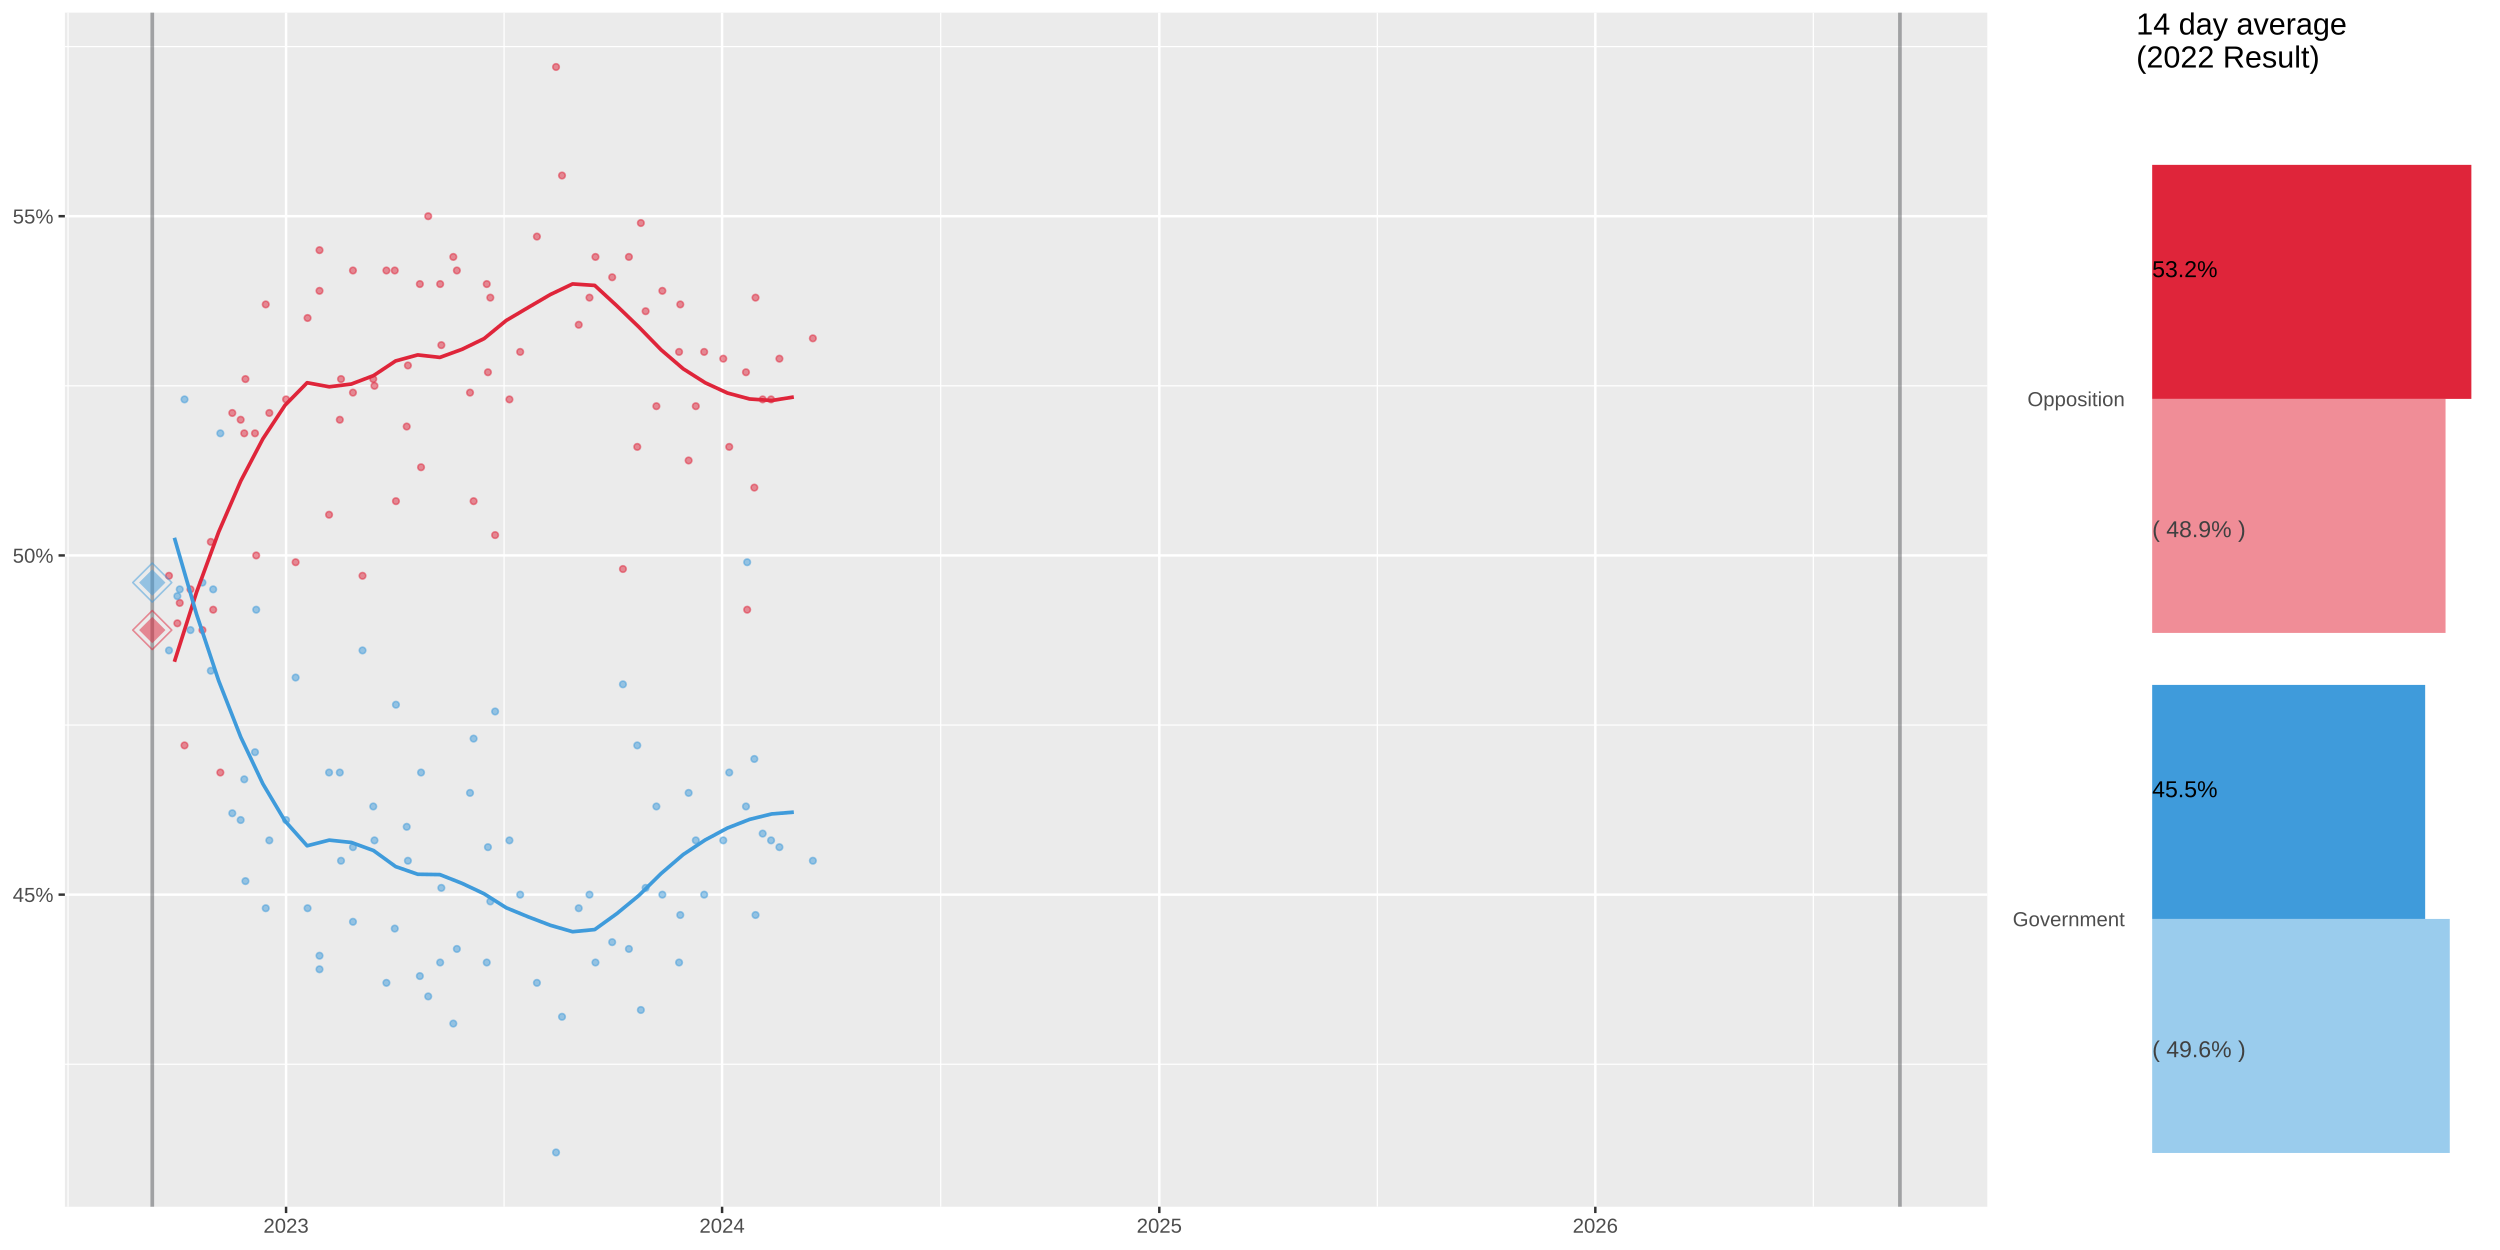
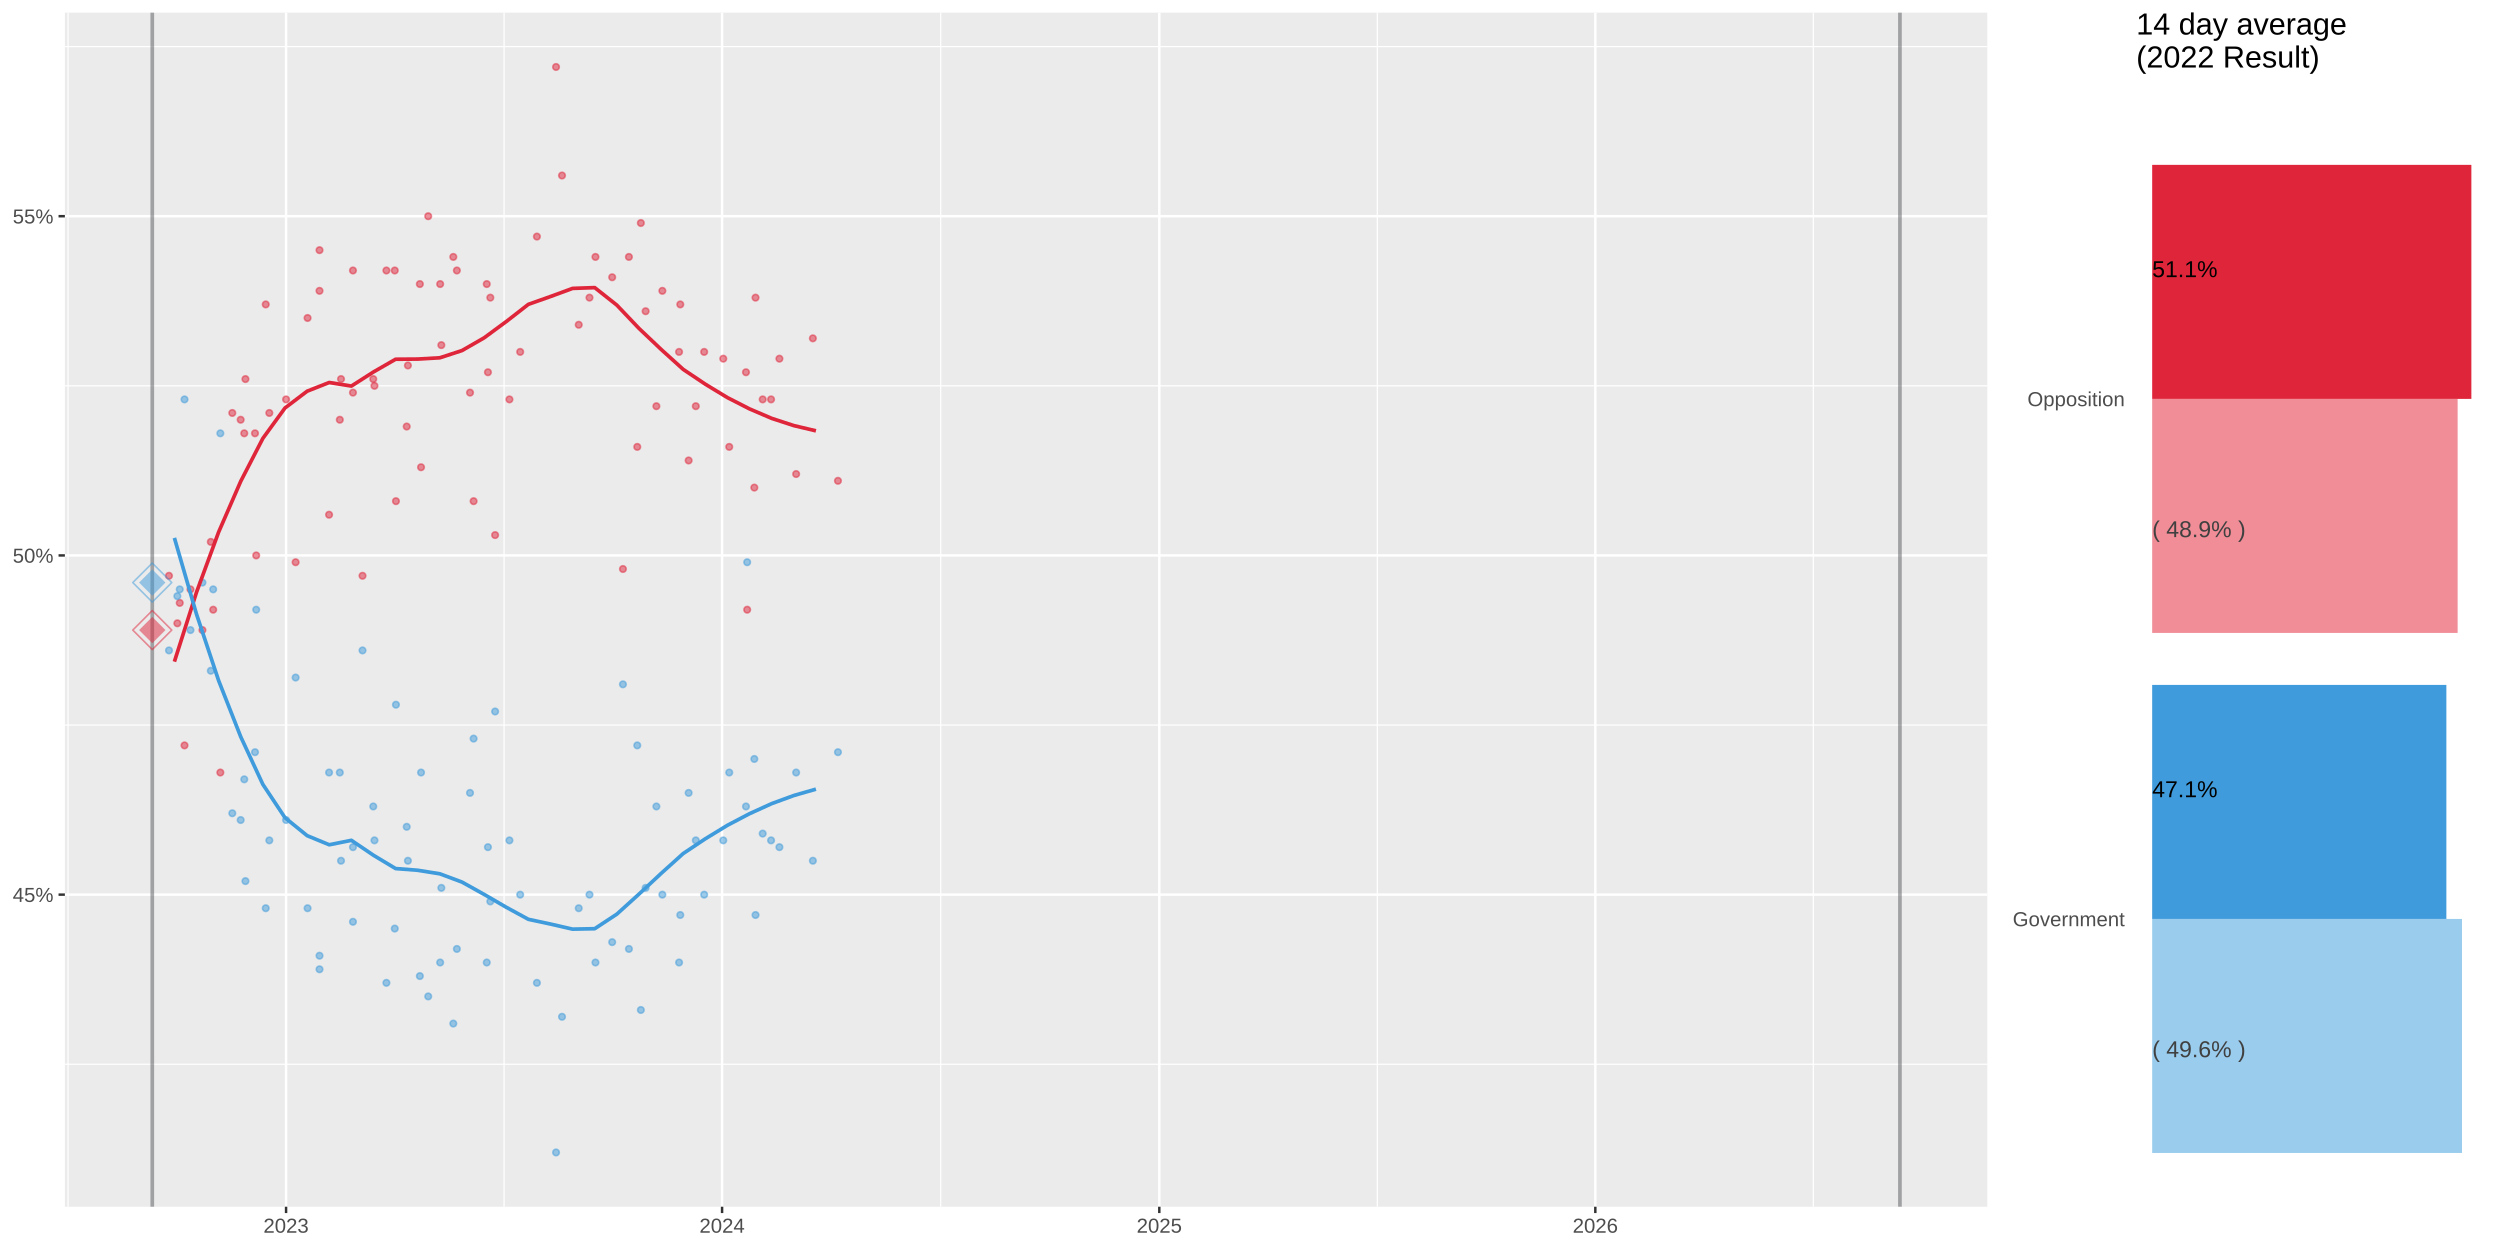
<svg xmlns="http://www.w3.org/2000/svg" class="svglite" width="1080.00pt" height="540.00pt" viewBox="0 0 1080.00 540.00">
  <defs>
    <style type="text/css">
    line, polyline, polygon, path, rect, circle {
      fill: none;
      stroke: #000000;
      stroke-linecap: round;
      stroke-linejoin: round;
      stroke-miterlimit: 10.00;
    }
    text {
      white-space: pre;
    }
  </style>
  </defs>
  <rect width="100%" height="100%" style="stroke: none; fill: none;" />
  <defs>
    <clipPath id="cpMC4wMHwxMDgwLjAwfDAuMDB8NTQwLjAw">
      <rect x="0.00" y="0.00" width="1080.00" height="540.00" />
    </clipPath>
  </defs>
  <g clip-path="url(#cpMC4wMHwxMDgwLjAwfDAuMDB8NTQwLjAw)">
</g>
  <defs>
    <clipPath id="cpMC4wMHw4NjQuMDB8MC4wMHw1NDAuMDA=">
      <rect x="0.00" y="0.00" width="864.00" height="540.00" />
    </clipPath>
  </defs>
  <g clip-path="url(#cpMC4wMHw4NjQuMDB8MC4wMHw1NDAuMDA=)">
    <rect x="0.00" y="0.00" width="864.00" height="540.00" style="stroke-width: 1.07; stroke: #FFFFFF; fill: #FFFFFF;" />
  </g>
  <g clip-path="url(#cpMC4wMHwxMDgwLjAwfDAuMDB8NTQwLjAw)">
</g>
  <defs>
    <clipPath id="cpMjguMDN8ODU4LjUyfDUuNDh8NTIxLjMx">
      <rect x="28.03" y="5.48" width="830.49" height="515.83" />
    </clipPath>
  </defs>
  <g clip-path="url(#cpMjguMDN8ODU4LjUyfDUuNDh8NTIxLjMx)">
    <rect x="28.03" y="5.48" width="830.49" height="515.83" style="stroke-width: 1.07; stroke: none; fill: #EBEBEB;" />
    <polyline points="28.03,459.76 858.52,459.76 " style="stroke-width: 0.53; stroke: #FFFFFF; stroke-linecap: butt;" />
    <polyline points="28.03,313.22 858.52,313.22 " style="stroke-width: 0.53; stroke: #FFFFFF; stroke-linecap: butt;" />
    <polyline points="28.03,166.68 858.52,166.68 " style="stroke-width: 0.53; stroke: #FFFFFF; stroke-linecap: butt;" />
    <polyline points="28.03,20.13 858.52,20.13 " style="stroke-width: 0.53; stroke: #FFFFFF; stroke-linecap: butt;" />
    <polyline points="29.40,521.31 29.40,5.48 " style="stroke-width: 0.53; stroke: #FFFFFF; stroke-linecap: butt;" />
    <polyline points="217.76,521.31 217.76,5.48 " style="stroke-width: 0.53; stroke: #FFFFFF; stroke-linecap: butt;" />
    <polyline points="406.38,521.31 406.38,5.48 " style="stroke-width: 0.53; stroke: #FFFFFF; stroke-linecap: butt;" />
    <polyline points="595.00,521.31 595.00,5.48 " style="stroke-width: 0.53; stroke: #FFFFFF; stroke-linecap: butt;" />
    <polyline points="783.36,521.31 783.36,5.48 " style="stroke-width: 0.53; stroke: #FFFFFF; stroke-linecap: butt;" />
    <polyline points="28.03,386.49 858.52,386.49 " style="stroke-width: 1.07; stroke: #FFFFFF; stroke-linecap: butt;" />
    <polyline points="28.03,239.95 858.52,239.95 " style="stroke-width: 1.07; stroke: #FFFFFF; stroke-linecap: butt;" />
    <polyline points="28.03,93.40 858.52,93.40 " style="stroke-width: 1.07; stroke: #FFFFFF; stroke-linecap: butt;" />
    <polyline points="123.58,521.31 123.58,5.48 " style="stroke-width: 1.07; stroke: #FFFFFF; stroke-linecap: butt;" />
    <polyline points="311.94,521.31 311.94,5.48 " style="stroke-width: 1.07; stroke: #FFFFFF; stroke-linecap: butt;" />
    <polyline points="500.82,521.31 500.82,5.48 " style="stroke-width: 1.07; stroke: #FFFFFF; stroke-linecap: butt;" />
    <polyline points="689.18,521.31 689.18,5.48 " style="stroke-width: 1.07; stroke: #FFFFFF; stroke-linecap: butt;" />
+     <circle cx="362.00" cy="207.71" r="1.42" style="stroke-width: 0.71; stroke: #DF253A; stroke-opacity: 0.50; fill: #DF253A; fill-opacity: 0.50;" />
    <circle cx="351.16" cy="146.16" r="1.42" style="stroke-width: 0.71; stroke: #DF253A; stroke-opacity: 0.50; fill: #DF253A; fill-opacity: 0.50;" />
+     <circle cx="343.93" cy="204.78" r="1.42" style="stroke-width: 0.71; stroke: #DF253A; stroke-opacity: 0.50; fill: #DF253A; fill-opacity: 0.50;" />
    <circle cx="336.71" cy="154.95" r="1.42" style="stroke-width: 0.71; stroke: #DF253A; stroke-opacity: 0.50; fill: #DF253A; fill-opacity: 0.50;" />
    <circle cx="333.10" cy="172.54" r="1.42" style="stroke-width: 0.71; stroke: #DF253A; stroke-opacity: 0.50; fill: #DF253A; fill-opacity: 0.50;" />
    <circle cx="329.48" cy="172.54" r="1.42" style="stroke-width: 0.71; stroke: #DF253A; stroke-opacity: 0.50; fill: #DF253A; fill-opacity: 0.50;" />
    <circle cx="326.39" cy="128.58" r="1.42" style="stroke-width: 0.71; stroke: #DF253A; stroke-opacity: 0.50; fill: #DF253A; fill-opacity: 0.50;" />
    <circle cx="325.87" cy="210.64" r="1.42" style="stroke-width: 0.71; stroke: #DF253A; stroke-opacity: 0.50; fill: #DF253A; fill-opacity: 0.50;" />
    <circle cx="322.78" cy="263.39" r="1.42" style="stroke-width: 0.71; stroke: #DF253A; stroke-opacity: 0.50; fill: #DF253A; fill-opacity: 0.50;" />
    <circle cx="322.26" cy="160.81" r="1.42" style="stroke-width: 0.71; stroke: #DF253A; stroke-opacity: 0.50; fill: #DF253A; fill-opacity: 0.50;" />
    <circle cx="315.03" cy="193.05" r="1.42" style="stroke-width: 0.71; stroke: #DF253A; stroke-opacity: 0.50; fill: #DF253A; fill-opacity: 0.50;" />
    <circle cx="312.45" cy="154.95" r="1.42" style="stroke-width: 0.71; stroke: #DF253A; stroke-opacity: 0.50; fill: #DF253A; fill-opacity: 0.50;" />
    <circle cx="304.20" cy="152.02" r="1.42" style="stroke-width: 0.71; stroke: #DF253A; stroke-opacity: 0.50; fill: #DF253A; fill-opacity: 0.50;" />
    <circle cx="300.59" cy="175.47" r="1.42" style="stroke-width: 0.71; stroke: #DF253A; stroke-opacity: 0.50; fill: #DF253A; fill-opacity: 0.50;" />
    <circle cx="297.49" cy="198.92" r="1.42" style="stroke-width: 0.71; stroke: #DF253A; stroke-opacity: 0.50; fill: #DF253A; fill-opacity: 0.50;" />
    <circle cx="293.88" cy="131.51" r="1.42" style="stroke-width: 0.71; stroke: #DF253A; stroke-opacity: 0.50; fill: #DF253A; fill-opacity: 0.50;" />
    <circle cx="293.36" cy="152.02" r="1.42" style="stroke-width: 0.71; stroke: #DF253A; stroke-opacity: 0.50; fill: #DF253A; fill-opacity: 0.50;" />
    <circle cx="286.14" cy="125.64" r="1.42" style="stroke-width: 0.71; stroke: #DF253A; stroke-opacity: 0.50; fill: #DF253A; fill-opacity: 0.50;" />
    <circle cx="283.56" cy="175.47" r="1.42" style="stroke-width: 0.71; stroke: #DF253A; stroke-opacity: 0.50; fill: #DF253A; fill-opacity: 0.50;" />
    <circle cx="278.91" cy="134.44" r="1.42" style="stroke-width: 0.71; stroke: #DF253A; stroke-opacity: 0.50; fill: #DF253A; fill-opacity: 0.50;" />
    <circle cx="276.85" cy="96.34" r="1.42" style="stroke-width: 0.71; stroke: #DF253A; stroke-opacity: 0.50; fill: #DF253A; fill-opacity: 0.50;" />
    <circle cx="275.30" cy="193.05" r="1.42" style="stroke-width: 0.71; stroke: #DF253A; stroke-opacity: 0.50; fill: #DF253A; fill-opacity: 0.50;" />
    <circle cx="271.69" cy="110.99" r="1.42" style="stroke-width: 0.71; stroke: #DF253A; stroke-opacity: 0.50; fill: #DF253A; fill-opacity: 0.50;" />
    <circle cx="269.11" cy="245.81" r="1.42" style="stroke-width: 0.71; stroke: #DF253A; stroke-opacity: 0.50; fill: #DF253A; fill-opacity: 0.50;" />
    <circle cx="264.46" cy="119.78" r="1.42" style="stroke-width: 0.71; stroke: #DF253A; stroke-opacity: 0.50; fill: #DF253A; fill-opacity: 0.50;" />
    <circle cx="257.24" cy="110.99" r="1.42" style="stroke-width: 0.71; stroke: #DF253A; stroke-opacity: 0.50; fill: #DF253A; fill-opacity: 0.50;" />
    <circle cx="254.66" cy="128.58" r="1.42" style="stroke-width: 0.71; stroke: #DF253A; stroke-opacity: 0.50; fill: #DF253A; fill-opacity: 0.50;" />
    <circle cx="250.01" cy="140.30" r="1.42" style="stroke-width: 0.71; stroke: #DF253A; stroke-opacity: 0.50; fill: #DF253A; fill-opacity: 0.50;" />
    <circle cx="242.79" cy="75.82" r="1.42" style="stroke-width: 0.71; stroke: #DF253A; stroke-opacity: 0.50; fill: #DF253A; fill-opacity: 0.50;" />
    <circle cx="240.21" cy="28.93" r="1.42" style="stroke-width: 0.71; stroke: #DF253A; stroke-opacity: 0.50; fill: #DF253A; fill-opacity: 0.50;" />
    <circle cx="231.95" cy="102.20" r="1.42" style="stroke-width: 0.71; stroke: #DF253A; stroke-opacity: 0.50; fill: #DF253A; fill-opacity: 0.50;" />
    <circle cx="224.72" cy="152.02" r="1.42" style="stroke-width: 0.71; stroke: #DF253A; stroke-opacity: 0.50; fill: #DF253A; fill-opacity: 0.50;" />
    <circle cx="220.08" cy="172.54" r="1.42" style="stroke-width: 0.71; stroke: #DF253A; stroke-opacity: 0.50; fill: #DF253A; fill-opacity: 0.50;" />
    <circle cx="213.89" cy="231.15" r="1.42" style="stroke-width: 0.71; stroke: #DF253A; stroke-opacity: 0.50; fill: #DF253A; fill-opacity: 0.50;" />
    <circle cx="211.82" cy="128.58" r="1.42" style="stroke-width: 0.71; stroke: #DF253A; stroke-opacity: 0.50; fill: #DF253A; fill-opacity: 0.50;" />
    <circle cx="210.79" cy="160.81" r="1.42" style="stroke-width: 0.71; stroke: #DF253A; stroke-opacity: 0.50; fill: #DF253A; fill-opacity: 0.50;" />
    <circle cx="210.28" cy="122.71" r="1.42" style="stroke-width: 0.71; stroke: #DF253A; stroke-opacity: 0.50; fill: #DF253A; fill-opacity: 0.50;" />
    <circle cx="204.60" cy="216.50" r="1.42" style="stroke-width: 0.71; stroke: #DF253A; stroke-opacity: 0.50; fill: #DF253A; fill-opacity: 0.50;" />
    <circle cx="203.05" cy="169.61" r="1.42" style="stroke-width: 0.71; stroke: #DF253A; stroke-opacity: 0.50; fill: #DF253A; fill-opacity: 0.50;" />
    <circle cx="197.37" cy="116.85" r="1.42" style="stroke-width: 0.71; stroke: #DF253A; stroke-opacity: 0.50; fill: #DF253A; fill-opacity: 0.50;" />
    <circle cx="195.83" cy="110.99" r="1.42" style="stroke-width: 0.71; stroke: #DF253A; stroke-opacity: 0.50; fill: #DF253A; fill-opacity: 0.50;" />
    <circle cx="190.66" cy="149.09" r="1.42" style="stroke-width: 0.71; stroke: #DF253A; stroke-opacity: 0.50; fill: #DF253A; fill-opacity: 0.50;" />
    <circle cx="190.15" cy="122.71" r="1.42" style="stroke-width: 0.71; stroke: #DF253A; stroke-opacity: 0.50; fill: #DF253A; fill-opacity: 0.50;" />
    <circle cx="184.99" cy="93.40" r="1.42" style="stroke-width: 0.71; stroke: #DF253A; stroke-opacity: 0.50; fill: #DF253A; fill-opacity: 0.50;" />
    <circle cx="181.89" cy="201.85" r="1.42" style="stroke-width: 0.71; stroke: #DF253A; stroke-opacity: 0.50; fill: #DF253A; fill-opacity: 0.50;" />
    <circle cx="181.38" cy="122.71" r="1.42" style="stroke-width: 0.71; stroke: #DF253A; stroke-opacity: 0.50; fill: #DF253A; fill-opacity: 0.50;" />
    <circle cx="176.22" cy="157.88" r="1.42" style="stroke-width: 0.71; stroke: #DF253A; stroke-opacity: 0.50; fill: #DF253A; fill-opacity: 0.50;" />
    <circle cx="175.70" cy="184.26" r="1.42" style="stroke-width: 0.71; stroke: #DF253A; stroke-opacity: 0.50; fill: #DF253A; fill-opacity: 0.50;" />
    <circle cx="171.05" cy="216.50" r="1.42" style="stroke-width: 0.71; stroke: #DF253A; stroke-opacity: 0.50; fill: #DF253A; fill-opacity: 0.50;" />
    <circle cx="170.54" cy="116.85" r="1.42" style="stroke-width: 0.71; stroke: #DF253A; stroke-opacity: 0.50; fill: #DF253A; fill-opacity: 0.50;" />
    <circle cx="166.93" cy="116.85" r="1.42" style="stroke-width: 0.71; stroke: #DF253A; stroke-opacity: 0.50; fill: #DF253A; fill-opacity: 0.50;" />
    <circle cx="161.77" cy="166.68" r="1.42" style="stroke-width: 0.71; stroke: #DF253A; stroke-opacity: 0.50; fill: #DF253A; fill-opacity: 0.50;" />
    <circle cx="161.25" cy="163.75" r="1.42" style="stroke-width: 0.71; stroke: #DF253A; stroke-opacity: 0.50; fill: #DF253A; fill-opacity: 0.50;" />
    <circle cx="156.61" cy="248.74" r="1.42" style="stroke-width: 0.71; stroke: #DF253A; stroke-opacity: 0.50; fill: #DF253A; fill-opacity: 0.50;" />
    <circle cx="152.48" cy="169.61" r="1.42" style="stroke-width: 0.71; stroke: #DF253A; stroke-opacity: 0.50; fill: #DF253A; fill-opacity: 0.50;" />
    <circle cx="152.48" cy="116.85" r="1.42" style="stroke-width: 0.71; stroke: #DF253A; stroke-opacity: 0.50; fill: #DF253A; fill-opacity: 0.50;" />
    <circle cx="147.32" cy="163.75" r="1.42" style="stroke-width: 0.71; stroke: #DF253A; stroke-opacity: 0.50; fill: #DF253A; fill-opacity: 0.50;" />
    <circle cx="146.80" cy="181.33" r="1.42" style="stroke-width: 0.71; stroke: #DF253A; stroke-opacity: 0.50; fill: #DF253A; fill-opacity: 0.50;" />
    <circle cx="142.16" cy="222.36" r="1.42" style="stroke-width: 0.71; stroke: #DF253A; stroke-opacity: 0.50; fill: #DF253A; fill-opacity: 0.50;" />
    <circle cx="138.03" cy="108.06" r="1.42" style="stroke-width: 0.71; stroke: #DF253A; stroke-opacity: 0.50; fill: #DF253A; fill-opacity: 0.50;" />
    <circle cx="138.03" cy="125.64" r="1.42" style="stroke-width: 0.71; stroke: #DF253A; stroke-opacity: 0.50; fill: #DF253A; fill-opacity: 0.50;" />
    <circle cx="132.87" cy="137.37" r="1.42" style="stroke-width: 0.71; stroke: #DF253A; stroke-opacity: 0.50; fill: #DF253A; fill-opacity: 0.50;" />
    <circle cx="127.71" cy="242.88" r="1.42" style="stroke-width: 0.71; stroke: #DF253A; stroke-opacity: 0.50; fill: #DF253A; fill-opacity: 0.50;" />
    <circle cx="123.58" cy="172.54" r="1.42" style="stroke-width: 0.71; stroke: #DF253A; stroke-opacity: 0.50; fill: #DF253A; fill-opacity: 0.50;" />
    <circle cx="116.35" cy="178.40" r="1.42" style="stroke-width: 0.71; stroke: #DF253A; stroke-opacity: 0.50; fill: #DF253A; fill-opacity: 0.50;" />
    <circle cx="114.80" cy="131.51" r="1.42" style="stroke-width: 0.71; stroke: #DF253A; stroke-opacity: 0.50; fill: #DF253A; fill-opacity: 0.50;" />
    <circle cx="110.68" cy="239.95" r="1.42" style="stroke-width: 0.71; stroke: #DF253A; stroke-opacity: 0.50; fill: #DF253A; fill-opacity: 0.50;" />
    <circle cx="110.16" cy="187.19" r="1.42" style="stroke-width: 0.71; stroke: #DF253A; stroke-opacity: 0.50; fill: #DF253A; fill-opacity: 0.50;" />
    <circle cx="106.03" cy="163.75" r="1.42" style="stroke-width: 0.71; stroke: #DF253A; stroke-opacity: 0.50; fill: #DF253A; fill-opacity: 0.50;" />
    <circle cx="105.52" cy="187.19" r="1.42" style="stroke-width: 0.71; stroke: #DF253A; stroke-opacity: 0.50; fill: #DF253A; fill-opacity: 0.50;" />
    <circle cx="103.97" cy="181.33" r="1.42" style="stroke-width: 0.71; stroke: #DF253A; stroke-opacity: 0.50; fill: #DF253A; fill-opacity: 0.50;" />
    <circle cx="100.35" cy="178.40" r="1.42" style="stroke-width: 0.71; stroke: #DF253A; stroke-opacity: 0.50; fill: #DF253A; fill-opacity: 0.50;" />
    <circle cx="95.19" cy="333.73" r="1.42" style="stroke-width: 0.71; stroke: #DF253A; stroke-opacity: 0.50; fill: #DF253A; fill-opacity: 0.50;" />
    <circle cx="92.10" cy="263.39" r="1.42" style="stroke-width: 0.71; stroke: #DF253A; stroke-opacity: 0.50; fill: #DF253A; fill-opacity: 0.50;" />
    <circle cx="91.07" cy="234.09" r="1.42" style="stroke-width: 0.71; stroke: #DF253A; stroke-opacity: 0.50; fill: #DF253A; fill-opacity: 0.50;" />
    <circle cx="87.45" cy="272.19" r="1.42" style="stroke-width: 0.71; stroke: #DF253A; stroke-opacity: 0.50; fill: #DF253A; fill-opacity: 0.50;" />
    <circle cx="82.29" cy="254.60" r="1.42" style="stroke-width: 0.71; stroke: #DF253A; stroke-opacity: 0.50; fill: #DF253A; fill-opacity: 0.50;" />
    <circle cx="79.71" cy="322.01" r="1.42" style="stroke-width: 0.71; stroke: #DF253A; stroke-opacity: 0.50; fill: #DF253A; fill-opacity: 0.50;" />
    <circle cx="77.65" cy="260.46" r="1.42" style="stroke-width: 0.71; stroke: #DF253A; stroke-opacity: 0.50; fill: #DF253A; fill-opacity: 0.50;" />
    <circle cx="76.62" cy="269.26" r="1.42" style="stroke-width: 0.71; stroke: #DF253A; stroke-opacity: 0.50; fill: #DF253A; fill-opacity: 0.50;" />
    <circle cx="73.00" cy="248.74" r="1.42" style="stroke-width: 0.71; stroke: #DF253A; stroke-opacity: 0.50; fill: #DF253A; fill-opacity: 0.50;" />
+     <circle cx="362.00" cy="324.94" r="1.42" style="stroke-width: 0.71; stroke: #3F9BDB; stroke-opacity: 0.50; fill: #3F9BDB; fill-opacity: 0.50;" />
    <circle cx="351.16" cy="371.84" r="1.42" style="stroke-width: 0.71; stroke: #3F9BDB; stroke-opacity: 0.50; fill: #3F9BDB; fill-opacity: 0.50;" />
+     <circle cx="343.93" cy="333.73" r="1.42" style="stroke-width: 0.71; stroke: #3F9BDB; stroke-opacity: 0.50; fill: #3F9BDB; fill-opacity: 0.50;" />
    <circle cx="336.71" cy="365.97" r="1.42" style="stroke-width: 0.71; stroke: #3F9BDB; stroke-opacity: 0.50; fill: #3F9BDB; fill-opacity: 0.50;" />
    <circle cx="333.10" cy="363.04" r="1.42" style="stroke-width: 0.71; stroke: #3F9BDB; stroke-opacity: 0.50; fill: #3F9BDB; fill-opacity: 0.50;" />
    <circle cx="329.48" cy="360.11" r="1.42" style="stroke-width: 0.71; stroke: #3F9BDB; stroke-opacity: 0.50; fill: #3F9BDB; fill-opacity: 0.50;" />
    <circle cx="326.39" cy="395.28" r="1.42" style="stroke-width: 0.71; stroke: #3F9BDB; stroke-opacity: 0.50; fill: #3F9BDB; fill-opacity: 0.50;" />
    <circle cx="325.87" cy="327.87" r="1.42" style="stroke-width: 0.71; stroke: #3F9BDB; stroke-opacity: 0.50; fill: #3F9BDB; fill-opacity: 0.50;" />
    <circle cx="322.78" cy="242.88" r="1.42" style="stroke-width: 0.71; stroke: #3F9BDB; stroke-opacity: 0.50; fill: #3F9BDB; fill-opacity: 0.50;" />
    <circle cx="322.26" cy="348.39" r="1.42" style="stroke-width: 0.71; stroke: #3F9BDB; stroke-opacity: 0.50; fill: #3F9BDB; fill-opacity: 0.50;" />
    <circle cx="315.03" cy="333.73" r="1.42" style="stroke-width: 0.71; stroke: #3F9BDB; stroke-opacity: 0.50; fill: #3F9BDB; fill-opacity: 0.50;" />
    <circle cx="312.45" cy="363.04" r="1.42" style="stroke-width: 0.71; stroke: #3F9BDB; stroke-opacity: 0.50; fill: #3F9BDB; fill-opacity: 0.50;" />
    <circle cx="304.20" cy="386.49" r="1.42" style="stroke-width: 0.71; stroke: #3F9BDB; stroke-opacity: 0.50; fill: #3F9BDB; fill-opacity: 0.50;" />
    <circle cx="300.59" cy="363.04" r="1.42" style="stroke-width: 0.71; stroke: #3F9BDB; stroke-opacity: 0.50; fill: #3F9BDB; fill-opacity: 0.50;" />
    <circle cx="297.49" cy="342.53" r="1.42" style="stroke-width: 0.71; stroke: #3F9BDB; stroke-opacity: 0.50; fill: #3F9BDB; fill-opacity: 0.50;" />
    <circle cx="293.88" cy="395.28" r="1.42" style="stroke-width: 0.71; stroke: #3F9BDB; stroke-opacity: 0.50; fill: #3F9BDB; fill-opacity: 0.50;" />
    <circle cx="293.36" cy="415.80" r="1.42" style="stroke-width: 0.71; stroke: #3F9BDB; stroke-opacity: 0.50; fill: #3F9BDB; fill-opacity: 0.50;" />
    <circle cx="286.14" cy="386.49" r="1.42" style="stroke-width: 0.71; stroke: #3F9BDB; stroke-opacity: 0.50; fill: #3F9BDB; fill-opacity: 0.50;" />
    <circle cx="283.56" cy="348.39" r="1.42" style="stroke-width: 0.71; stroke: #3F9BDB; stroke-opacity: 0.50; fill: #3F9BDB; fill-opacity: 0.50;" />
    <circle cx="278.91" cy="383.56" r="1.42" style="stroke-width: 0.71; stroke: #3F9BDB; stroke-opacity: 0.50; fill: #3F9BDB; fill-opacity: 0.50;" />
    <circle cx="276.85" cy="436.31" r="1.42" style="stroke-width: 0.71; stroke: #3F9BDB; stroke-opacity: 0.50; fill: #3F9BDB; fill-opacity: 0.50;" />
    <circle cx="275.30" cy="322.01" r="1.42" style="stroke-width: 0.71; stroke: #3F9BDB; stroke-opacity: 0.50; fill: #3F9BDB; fill-opacity: 0.50;" />
    <circle cx="271.69" cy="409.94" r="1.42" style="stroke-width: 0.71; stroke: #3F9BDB; stroke-opacity: 0.50; fill: #3F9BDB; fill-opacity: 0.50;" />
    <circle cx="269.11" cy="295.63" r="1.42" style="stroke-width: 0.71; stroke: #3F9BDB; stroke-opacity: 0.50; fill: #3F9BDB; fill-opacity: 0.50;" />
    <circle cx="264.46" cy="407.01" r="1.42" style="stroke-width: 0.71; stroke: #3F9BDB; stroke-opacity: 0.50; fill: #3F9BDB; fill-opacity: 0.50;" />
    <circle cx="257.24" cy="415.80" r="1.42" style="stroke-width: 0.71; stroke: #3F9BDB; stroke-opacity: 0.50; fill: #3F9BDB; fill-opacity: 0.50;" />
    <circle cx="254.66" cy="386.49" r="1.42" style="stroke-width: 0.71; stroke: #3F9BDB; stroke-opacity: 0.50; fill: #3F9BDB; fill-opacity: 0.50;" />
    <circle cx="250.01" cy="392.35" r="1.42" style="stroke-width: 0.71; stroke: #3F9BDB; stroke-opacity: 0.50; fill: #3F9BDB; fill-opacity: 0.50;" />
    <circle cx="242.79" cy="439.25" r="1.42" style="stroke-width: 0.71; stroke: #3F9BDB; stroke-opacity: 0.50; fill: #3F9BDB; fill-opacity: 0.50;" />
    <circle cx="240.21" cy="497.86" r="1.42" style="stroke-width: 0.71; stroke: #3F9BDB; stroke-opacity: 0.50; fill: #3F9BDB; fill-opacity: 0.50;" />
    <circle cx="231.95" cy="424.59" r="1.42" style="stroke-width: 0.71; stroke: #3F9BDB; stroke-opacity: 0.50; fill: #3F9BDB; fill-opacity: 0.50;" />
    <circle cx="224.72" cy="386.49" r="1.42" style="stroke-width: 0.71; stroke: #3F9BDB; stroke-opacity: 0.50; fill: #3F9BDB; fill-opacity: 0.50;" />
    <circle cx="220.08" cy="363.04" r="1.42" style="stroke-width: 0.71; stroke: #3F9BDB; stroke-opacity: 0.50; fill: #3F9BDB; fill-opacity: 0.50;" />
    <circle cx="213.89" cy="307.36" r="1.42" style="stroke-width: 0.71; stroke: #3F9BDB; stroke-opacity: 0.50; fill: #3F9BDB; fill-opacity: 0.50;" />
    <circle cx="211.82" cy="389.42" r="1.42" style="stroke-width: 0.71; stroke: #3F9BDB; stroke-opacity: 0.50; fill: #3F9BDB; fill-opacity: 0.50;" />
    <circle cx="210.79" cy="365.97" r="1.42" style="stroke-width: 0.71; stroke: #3F9BDB; stroke-opacity: 0.50; fill: #3F9BDB; fill-opacity: 0.50;" />
    <circle cx="210.28" cy="415.80" r="1.42" style="stroke-width: 0.71; stroke: #3F9BDB; stroke-opacity: 0.50; fill: #3F9BDB; fill-opacity: 0.50;" />
    <circle cx="204.60" cy="319.08" r="1.42" style="stroke-width: 0.71; stroke: #3F9BDB; stroke-opacity: 0.50; fill: #3F9BDB; fill-opacity: 0.50;" />
    <circle cx="203.05" cy="342.53" r="1.42" style="stroke-width: 0.71; stroke: #3F9BDB; stroke-opacity: 0.50; fill: #3F9BDB; fill-opacity: 0.50;" />
    <circle cx="197.37" cy="409.94" r="1.42" style="stroke-width: 0.71; stroke: #3F9BDB; stroke-opacity: 0.50; fill: #3F9BDB; fill-opacity: 0.50;" />
    <circle cx="195.83" cy="442.18" r="1.42" style="stroke-width: 0.71; stroke: #3F9BDB; stroke-opacity: 0.50; fill: #3F9BDB; fill-opacity: 0.50;" />
    <circle cx="190.66" cy="383.56" r="1.42" style="stroke-width: 0.71; stroke: #3F9BDB; stroke-opacity: 0.50; fill: #3F9BDB; fill-opacity: 0.50;" />
    <circle cx="190.15" cy="415.80" r="1.42" style="stroke-width: 0.71; stroke: #3F9BDB; stroke-opacity: 0.50; fill: #3F9BDB; fill-opacity: 0.50;" />
    <circle cx="184.99" cy="430.45" r="1.42" style="stroke-width: 0.71; stroke: #3F9BDB; stroke-opacity: 0.50; fill: #3F9BDB; fill-opacity: 0.50;" />
    <circle cx="181.89" cy="333.73" r="1.42" style="stroke-width: 0.71; stroke: #3F9BDB; stroke-opacity: 0.50; fill: #3F9BDB; fill-opacity: 0.50;" />
    <circle cx="181.38" cy="421.66" r="1.42" style="stroke-width: 0.71; stroke: #3F9BDB; stroke-opacity: 0.50; fill: #3F9BDB; fill-opacity: 0.50;" />
    <circle cx="176.22" cy="371.84" r="1.42" style="stroke-width: 0.71; stroke: #3F9BDB; stroke-opacity: 0.50; fill: #3F9BDB; fill-opacity: 0.50;" />
    <circle cx="175.70" cy="357.18" r="1.42" style="stroke-width: 0.71; stroke: #3F9BDB; stroke-opacity: 0.50; fill: #3F9BDB; fill-opacity: 0.50;" />
    <circle cx="171.05" cy="304.43" r="1.42" style="stroke-width: 0.71; stroke: #3F9BDB; stroke-opacity: 0.50; fill: #3F9BDB; fill-opacity: 0.50;" />
    <circle cx="170.54" cy="401.14" r="1.42" style="stroke-width: 0.71; stroke: #3F9BDB; stroke-opacity: 0.50; fill: #3F9BDB; fill-opacity: 0.50;" />
    <circle cx="166.93" cy="424.59" r="1.42" style="stroke-width: 0.71; stroke: #3F9BDB; stroke-opacity: 0.50; fill: #3F9BDB; fill-opacity: 0.50;" />
    <circle cx="161.77" cy="363.04" r="1.42" style="stroke-width: 0.71; stroke: #3F9BDB; stroke-opacity: 0.50; fill: #3F9BDB; fill-opacity: 0.50;" />
    <circle cx="161.25" cy="348.39" r="1.42" style="stroke-width: 0.71; stroke: #3F9BDB; stroke-opacity: 0.50; fill: #3F9BDB; fill-opacity: 0.50;" />
    <circle cx="156.61" cy="280.98" r="1.42" style="stroke-width: 0.71; stroke: #3F9BDB; stroke-opacity: 0.50; fill: #3F9BDB; fill-opacity: 0.50;" />
    <circle cx="152.48" cy="365.97" r="1.42" style="stroke-width: 0.71; stroke: #3F9BDB; stroke-opacity: 0.50; fill: #3F9BDB; fill-opacity: 0.50;" />
    <circle cx="152.48" cy="398.21" r="1.42" style="stroke-width: 0.71; stroke: #3F9BDB; stroke-opacity: 0.50; fill: #3F9BDB; fill-opacity: 0.50;" />
    <circle cx="147.32" cy="371.84" r="1.42" style="stroke-width: 0.71; stroke: #3F9BDB; stroke-opacity: 0.50; fill: #3F9BDB; fill-opacity: 0.50;" />
    <circle cx="146.80" cy="333.73" r="1.42" style="stroke-width: 0.71; stroke: #3F9BDB; stroke-opacity: 0.50; fill: #3F9BDB; fill-opacity: 0.50;" />
    <circle cx="142.16" cy="333.73" r="1.42" style="stroke-width: 0.71; stroke: #3F9BDB; stroke-opacity: 0.50; fill: #3F9BDB; fill-opacity: 0.50;" />
    <circle cx="138.03" cy="418.73" r="1.42" style="stroke-width: 0.71; stroke: #3F9BDB; stroke-opacity: 0.50; fill: #3F9BDB; fill-opacity: 0.50;" />
    <circle cx="138.03" cy="412.87" r="1.42" style="stroke-width: 0.71; stroke: #3F9BDB; stroke-opacity: 0.50; fill: #3F9BDB; fill-opacity: 0.50;" />
    <circle cx="132.87" cy="392.35" r="1.42" style="stroke-width: 0.71; stroke: #3F9BDB; stroke-opacity: 0.50; fill: #3F9BDB; fill-opacity: 0.50;" />
    <circle cx="127.71" cy="292.70" r="1.42" style="stroke-width: 0.71; stroke: #3F9BDB; stroke-opacity: 0.50; fill: #3F9BDB; fill-opacity: 0.50;" />
    <circle cx="123.58" cy="354.25" r="1.42" style="stroke-width: 0.71; stroke: #3F9BDB; stroke-opacity: 0.50; fill: #3F9BDB; fill-opacity: 0.50;" />
    <circle cx="116.35" cy="363.04" r="1.42" style="stroke-width: 0.71; stroke: #3F9BDB; stroke-opacity: 0.50; fill: #3F9BDB; fill-opacity: 0.50;" />
    <circle cx="114.80" cy="392.35" r="1.42" style="stroke-width: 0.71; stroke: #3F9BDB; stroke-opacity: 0.50; fill: #3F9BDB; fill-opacity: 0.50;" />
    <circle cx="110.68" cy="263.39" r="1.42" style="stroke-width: 0.71; stroke: #3F9BDB; stroke-opacity: 0.50; fill: #3F9BDB; fill-opacity: 0.50;" />
    <circle cx="110.16" cy="324.94" r="1.42" style="stroke-width: 0.71; stroke: #3F9BDB; stroke-opacity: 0.50; fill: #3F9BDB; fill-opacity: 0.50;" />
    <circle cx="106.03" cy="380.63" r="1.42" style="stroke-width: 0.71; stroke: #3F9BDB; stroke-opacity: 0.50; fill: #3F9BDB; fill-opacity: 0.50;" />
    <circle cx="105.52" cy="336.67" r="1.42" style="stroke-width: 0.71; stroke: #3F9BDB; stroke-opacity: 0.50; fill: #3F9BDB; fill-opacity: 0.50;" />
    <circle cx="103.97" cy="354.25" r="1.42" style="stroke-width: 0.71; stroke: #3F9BDB; stroke-opacity: 0.50; fill: #3F9BDB; fill-opacity: 0.50;" />
    <circle cx="100.35" cy="351.32" r="1.42" style="stroke-width: 0.71; stroke: #3F9BDB; stroke-opacity: 0.50; fill: #3F9BDB; fill-opacity: 0.50;" />
    <circle cx="95.19" cy="187.19" r="1.42" style="stroke-width: 0.71; stroke: #3F9BDB; stroke-opacity: 0.50; fill: #3F9BDB; fill-opacity: 0.50;" />
    <circle cx="92.10" cy="254.60" r="1.42" style="stroke-width: 0.71; stroke: #3F9BDB; stroke-opacity: 0.50; fill: #3F9BDB; fill-opacity: 0.50;" />
    <circle cx="91.07" cy="289.77" r="1.42" style="stroke-width: 0.71; stroke: #3F9BDB; stroke-opacity: 0.50; fill: #3F9BDB; fill-opacity: 0.50;" />
    <circle cx="87.45" cy="251.67" r="1.42" style="stroke-width: 0.71; stroke: #3F9BDB; stroke-opacity: 0.50; fill: #3F9BDB; fill-opacity: 0.50;" />
    <circle cx="82.29" cy="272.19" r="1.42" style="stroke-width: 0.71; stroke: #3F9BDB; stroke-opacity: 0.50; fill: #3F9BDB; fill-opacity: 0.50;" />
    <circle cx="79.71" cy="172.54" r="1.42" style="stroke-width: 0.71; stroke: #3F9BDB; stroke-opacity: 0.50; fill: #3F9BDB; fill-opacity: 0.50;" />
    <circle cx="77.65" cy="254.60" r="1.42" style="stroke-width: 0.71; stroke: #3F9BDB; stroke-opacity: 0.50; fill: #3F9BDB; fill-opacity: 0.50;" />
    <circle cx="76.62" cy="257.53" r="1.42" style="stroke-width: 0.71; stroke: #3F9BDB; stroke-opacity: 0.50; fill: #3F9BDB; fill-opacity: 0.50;" />
    <circle cx="73.00" cy="280.98" r="1.42" style="stroke-width: 0.71; stroke: #3F9BDB; stroke-opacity: 0.50; fill: #3F9BDB; fill-opacity: 0.50;" />
-     <polyline points="75.34,285.88 84.89,255.89 94.45,229.85 104.01,207.77 113.56,189.57 123.12,175.08 132.68,165.34 142.23,167.10 151.79,165.90 161.35,162.27 170.90,155.93 180.46,153.32 190.02,154.40 199.58,150.91 209.13,146.28 218.69,138.45 228.25,132.79 237.80,127.21 247.36,122.66 256.92,123.30 266.47,132.11 276.03,141.31 285.59,151.12 295.14,159.32 304.70,165.38 314.26,169.79 323.81,172.36 333.37,173.02 342.93,171.50 " style="stroke-width: 1.60; stroke: #DF253A; stroke-linecap: butt;" />
-     <polyline points="75.34,232.32 84.89,265.30 94.45,294.03 104.01,318.44 113.56,338.62 123.12,354.67 132.68,365.38 142.23,362.93 151.79,363.94 161.35,367.43 170.90,374.36 180.46,377.68 190.02,377.83 199.58,381.60 209.13,386.11 218.69,392.16 228.25,396.10 237.80,399.74 247.36,402.50 256.92,401.57 266.47,394.68 276.03,386.82 285.59,377.37 295.14,369.17 304.70,362.83 314.26,357.71 323.81,353.98 333.37,351.62 342.93,350.84 " style="stroke-width: 1.60; stroke: #3F9BDB; stroke-linecap: butt;" />
+     <polyline points="75.34,285.83 84.89,255.86 94.45,229.86 104.01,207.89 113.56,189.37 123.12,176.25 132.68,169.00 142.23,165.24 151.79,166.78 161.35,160.68 170.90,155.19 180.46,155.12 190.02,154.56 199.58,151.44 209.13,145.95 218.69,138.92 228.25,131.48 237.80,128.10 247.36,124.59 256.92,124.25 266.47,131.81 276.03,141.86 285.59,150.93 295.14,159.57 304.70,165.97 314.26,171.77 323.81,176.65 333.37,180.74 342.93,183.86 352.48,186.13 " style="stroke-width: 1.60; stroke: #DF253A; stroke-linecap: butt;" />
+     <polyline points="75.34,232.37 84.89,265.32 94.45,294.02 104.01,318.32 113.56,338.86 123.12,353.25 132.68,361.00 142.23,364.94 151.79,363.02 161.35,369.48 170.90,375.22 180.46,375.96 190.02,377.49 199.58,381.06 209.13,386.38 218.69,391.93 228.25,397.14 237.80,399.19 247.36,401.39 256.92,401.20 266.47,394.91 276.03,386.26 285.59,377.33 295.14,368.73 304.70,362.36 314.26,356.52 323.81,351.51 333.37,347.16 342.93,343.66 352.48,340.91 " style="stroke-width: 1.60; stroke: #3F9BDB; stroke-linecap: butt;" />
    <line x1="820.77" y1="521.31" x2="820.77" y2="5.48" style="stroke-width: 1.60; stroke: #56595C; stroke-opacity: 0.50; stroke-linecap: butt;" />
    <line x1="65.78" y1="521.31" x2="65.78" y2="5.48" style="stroke-width: 1.60; stroke: #56595C; stroke-opacity: 0.50; stroke-linecap: butt;" />
    <polygon points="60.09,272.19 65.78,266.50 71.47,272.19 65.78,277.88 " style="stroke-width: 0.71; stroke: none; fill: #DF253A; fill-opacity: 0.50;" />
    <polygon points="60.09,251.67 65.78,245.98 71.47,251.67 65.78,257.36 " style="stroke-width: 0.71; stroke: none; fill: #3F9BDB; fill-opacity: 0.50;" />
    <polygon points="57.36,272.19 65.78,263.76 74.20,272.19 65.78,280.61 " style="stroke-width: 0.71; stroke: #DF253A; stroke-opacity: 0.50;" />
    <polygon points="57.36,251.67 65.78,243.25 74.20,251.67 65.78,260.09 " style="stroke-width: 0.71; stroke: #3F9BDB; stroke-opacity: 0.50;" />
  </g>
  <g clip-path="url(#cpMC4wMHwxMDgwLjAwfDAuMDB8NTQwLjAw)">
    <text x="23.10" y="389.64" text-anchor="end" style="font-size: 8.80px;fill: #4D4D4D; font-family: &quot;Arial&quot;;" textLength="17.62px" lengthAdjust="spacingAndGlyphs">45%</text>
    <text x="23.10" y="243.10" text-anchor="end" style="font-size: 8.80px;fill: #4D4D4D; font-family: &quot;Arial&quot;;" textLength="17.62px" lengthAdjust="spacingAndGlyphs">50%</text>
    <text x="23.10" y="96.55" text-anchor="end" style="font-size: 8.80px;fill: #4D4D4D; font-family: &quot;Arial&quot;;" textLength="17.62px" lengthAdjust="spacingAndGlyphs">55%</text>
    <polyline points="25.29,386.49 28.03,386.49 " style="stroke-width: 1.07; stroke: #333333; stroke-linecap: butt;" />
    <polyline points="25.29,239.95 28.03,239.95 " style="stroke-width: 1.07; stroke: #333333; stroke-linecap: butt;" />
    <polyline points="25.29,93.40 28.03,93.40 " style="stroke-width: 1.07; stroke: #333333; stroke-linecap: butt;" />
    <polyline points="123.58,524.05 123.58,521.31 " style="stroke-width: 1.07; stroke: #333333; stroke-linecap: butt;" />
    <polyline points="311.94,524.05 311.94,521.31 " style="stroke-width: 1.07; stroke: #333333; stroke-linecap: butt;" />
    <polyline points="500.82,524.05 500.82,521.31 " style="stroke-width: 1.07; stroke: #333333; stroke-linecap: butt;" />
    <polyline points="689.18,524.05 689.18,521.31 " style="stroke-width: 1.07; stroke: #333333; stroke-linecap: butt;" />
    <text x="123.58" y="532.54" text-anchor="middle" style="font-size: 8.80px;fill: #4D4D4D; font-family: &quot;Arial&quot;;" textLength="19.58px" lengthAdjust="spacingAndGlyphs">2023</text>
    <text x="311.94" y="532.54" text-anchor="middle" style="font-size: 8.80px;fill: #4D4D4D; font-family: &quot;Arial&quot;;" textLength="19.58px" lengthAdjust="spacingAndGlyphs">2024</text>
    <text x="500.82" y="532.54" text-anchor="middle" style="font-size: 8.80px;fill: #4D4D4D; font-family: &quot;Arial&quot;;" textLength="19.58px" lengthAdjust="spacingAndGlyphs">2025</text>
    <text x="689.18" y="532.54" text-anchor="middle" style="font-size: 8.80px;fill: #4D4D4D; font-family: &quot;Arial&quot;;" textLength="19.58px" lengthAdjust="spacingAndGlyphs">2026</text>
  </g>
  <defs>
    <clipPath id="cpODY0LjAwfDEwODAuMDB8MC4wMHw1NDAuMDA=">
      <rect x="864.00" y="0.00" width="216.00" height="540.00" />
    </clipPath>
  </defs>
  <g clip-path="url(#cpODY0LjAwfDEwODAuMDB8MC4wMHw1NDAuMDA=)">
    <rect x="864.00" y="0.00" width="216.00" height="540.00" style="stroke-width: 1.07; stroke: #FFFFFF; fill: #FFFFFF;" />
  </g>
  <g clip-path="url(#cpMC4wMHwxMDgwLjAwfDAuMDB8NTQwLjAw)">
</g>
  <defs>
    <clipPath id="cpOTIyLjg1fDEwNzQuNTJ8MzcuNTJ8NTMxLjc4">
      <rect x="922.85" y="37.52" width="151.68" height="494.26" />
    </clipPath>
  </defs>
  <g clip-path="url(#cpOTIyLjg1fDEwNzQuNTJ8MzcuNTJ8NTMxLjc4)">
    <rect x="922.85" y="37.52" width="151.68" height="494.26" style="stroke-width: 1.07; stroke: #FFFFFF; fill: #FFFFFF;" />
-     <rect x="929.74" y="172.32" width="126.74" height="101.10" style="stroke-width: 1.07; stroke: none; stroke-linecap: butt; stroke-linejoin: miter; fill: #F08D97;" />
-     <rect x="929.74" y="396.98" width="128.56" height="101.10" style="stroke-width: 1.07; stroke: none; stroke-linecap: butt; stroke-linejoin: miter; fill: #9ACCED;" />
+     <rect x="929.74" y="172.32" width="131.95" height="101.10" style="stroke-width: 1.07; stroke: none; stroke-linecap: butt; stroke-linejoin: miter; fill: #F08D97;" />
+     <rect x="929.74" y="396.98" width="133.84" height="101.10" style="stroke-width: 1.07; stroke: none; stroke-linecap: butt; stroke-linejoin: miter; fill: #9ACCED;" />
    <rect x="929.74" y="71.22" width="137.89" height="101.10" style="stroke-width: 1.07; stroke: none; stroke-linecap: butt; stroke-linejoin: miter; fill: #DF253A;" />
-     <rect x="929.74" y="295.88" width="117.93" height="101.10" style="stroke-width: 1.07; stroke: none; stroke-linecap: butt; stroke-linejoin: miter; fill: #3F9BDB;" />
-     <text x="929.74" y="119.72" style="font-size: 9.96px; font-family: &quot;Arial&quot;;" textLength="28.22px" lengthAdjust="spacingAndGlyphs">53.2%</text>
-     <text x="929.74" y="344.38" style="font-size: 9.96px; font-family: &quot;Arial&quot;;" textLength="28.22px" lengthAdjust="spacingAndGlyphs">45.5%</text>
+     <rect x="929.74" y="295.88" width="127.09" height="101.10" style="stroke-width: 1.07; stroke: none; stroke-linecap: butt; stroke-linejoin: miter; fill: #3F9BDB;" />
+     <text x="929.74" y="119.72" style="font-size: 9.96px; font-family: &quot;Arial&quot;;" textLength="28.22px" lengthAdjust="spacingAndGlyphs">51.1%</text>
+     <text x="929.74" y="344.38" style="font-size: 9.96px; font-family: &quot;Arial&quot;;" textLength="28.22px" lengthAdjust="spacingAndGlyphs">47.1%</text>
    <text x="929.74" y="232.05" style="font-size: 9.96px;fill: #404040; font-family: &quot;Arial&quot;;" textLength="40.38px" lengthAdjust="spacingAndGlyphs">( 48.9% )</text>
    <text x="929.74" y="456.71" style="font-size: 9.96px;fill: #404040; font-family: &quot;Arial&quot;;" textLength="40.38px" lengthAdjust="spacingAndGlyphs">( 49.6% )</text>
  </g>
  <g clip-path="url(#cpMC4wMHwxMDgwLjAwfDAuMDB8NTQwLjAw)">
    <text x="917.91" y="400.13" text-anchor="end" style="font-size: 8.80px;fill: #4D4D4D; font-family: &quot;Arial&quot;;" textLength="48.43px" lengthAdjust="spacingAndGlyphs">Government</text>
    <text x="917.91" y="175.47" text-anchor="end" style="font-size: 8.80px;fill: #4D4D4D; font-family: &quot;Arial&quot;;" textLength="42.08px" lengthAdjust="spacingAndGlyphs">Opposition</text>
    <text x="922.85" y="14.93" style="font-size: 13.20px; font-family: &quot;Arial&quot;;" textLength="94.61px" lengthAdjust="spacingAndGlyphs">14 day average </text>
    <text x="922.85" y="29.18" style="font-size: 13.20px; font-family: &quot;Arial&quot;;" textLength="82.85px" lengthAdjust="spacingAndGlyphs"> (2022 Result)</text>
  </g>
</svg>
